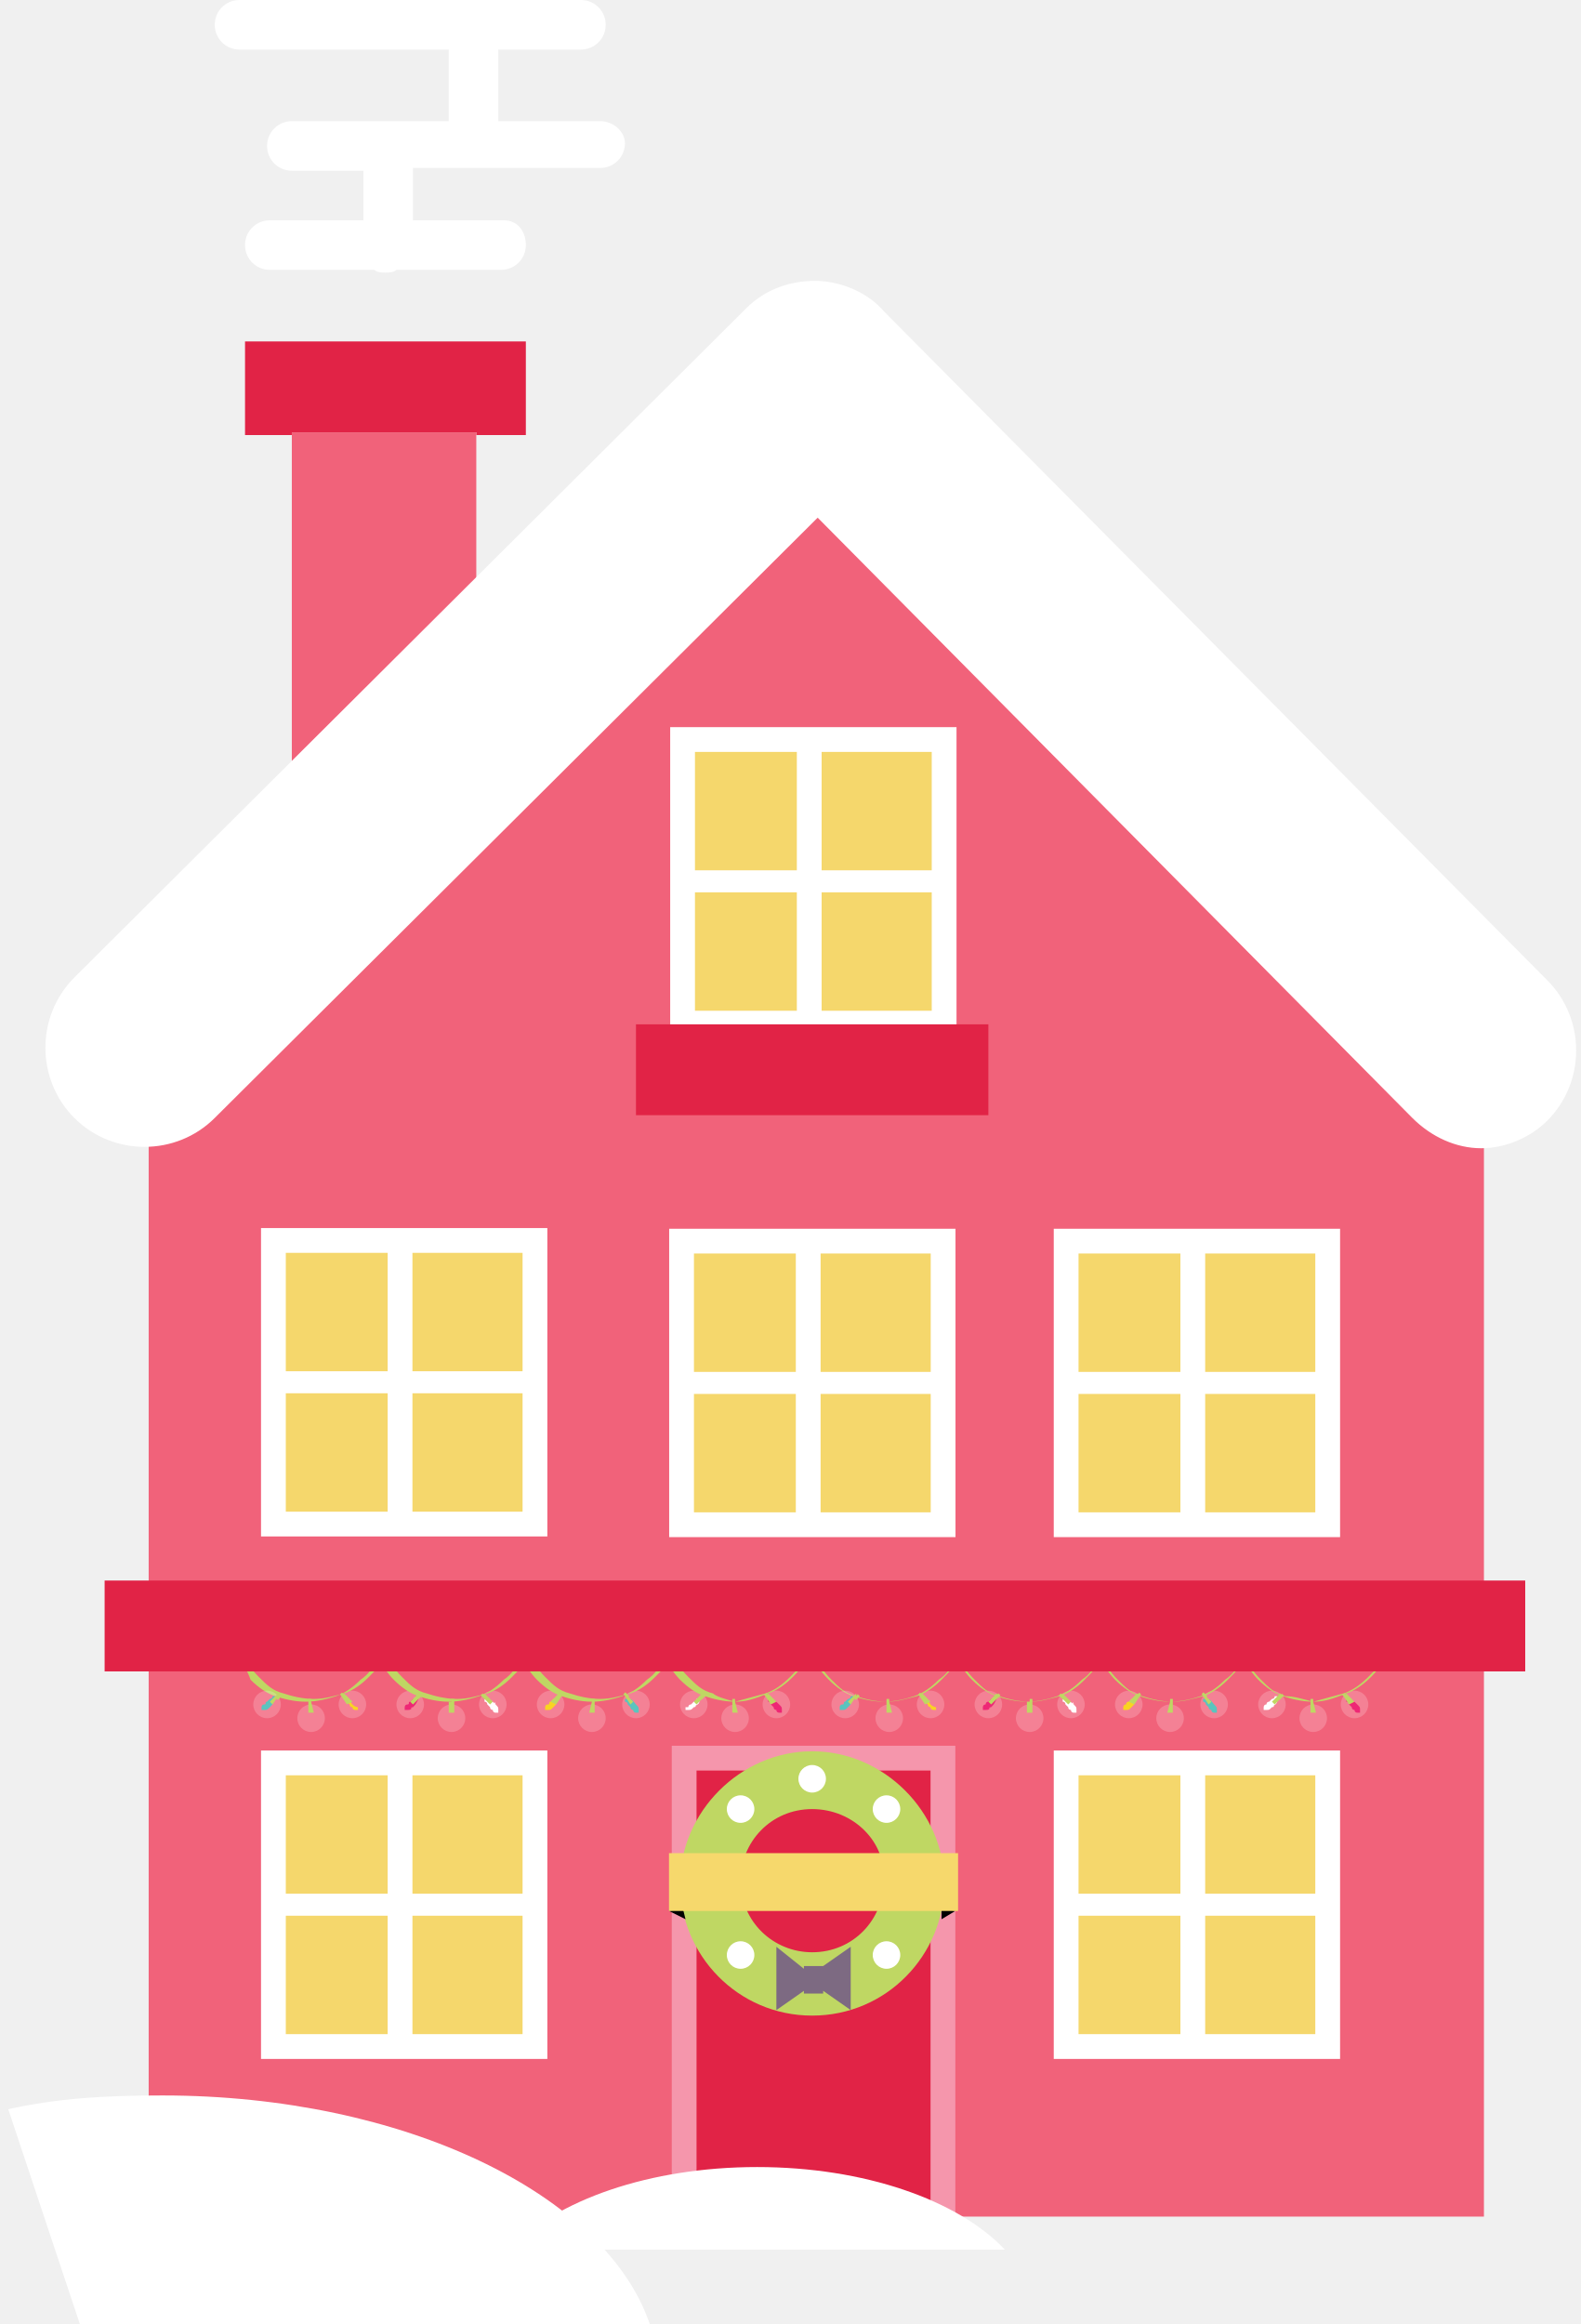
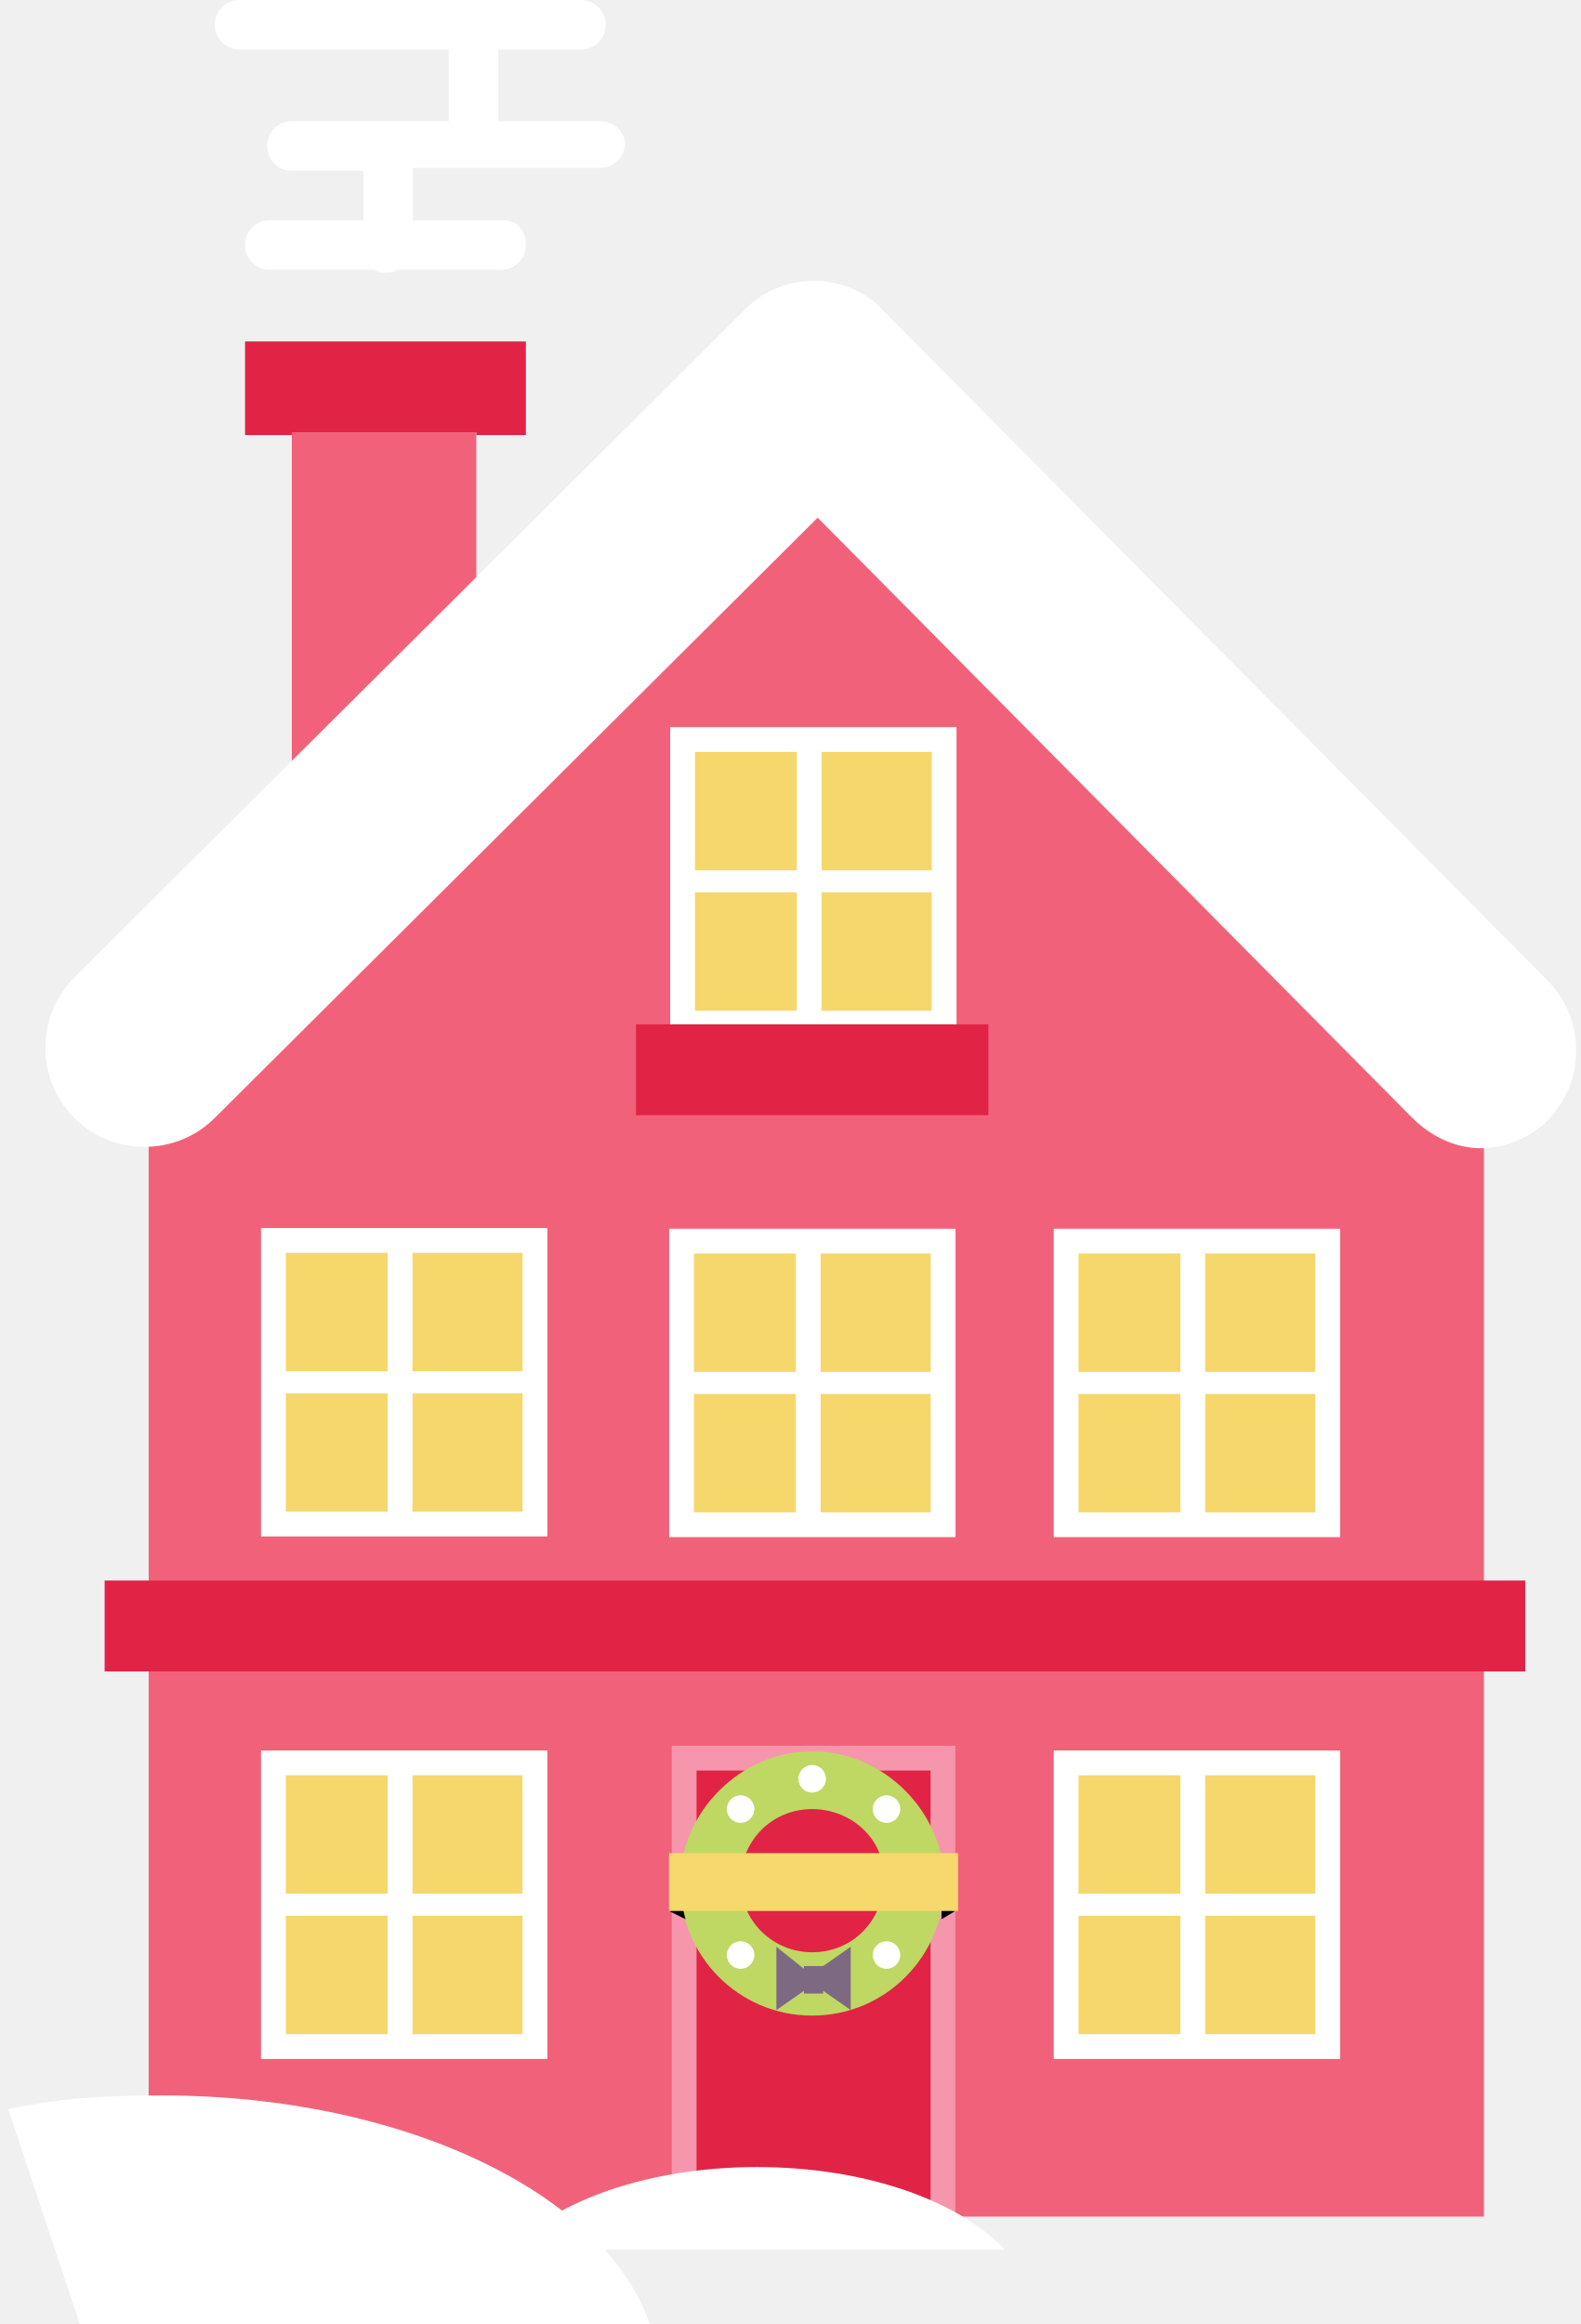
<svg xmlns="http://www.w3.org/2000/svg" xmlns:xlink="http://www.w3.org/1999/xlink" viewBox="0 0 57.4 84.4" enable-background="new 0 0 57.4 84.4">
  <symbol id="a" viewBox="-5.2 -5.6 10.4 11.3">
    <path fill="#fff" d="M-5.2 5.6v-11.2h10.4v11.2z" />
    <path fill="#F5D76C" d="M.3.4h4v4.3h-4zM-.6-.4h-3.7v-4.3h3.7zM.3-.4v-4.3h4v4.3zM-.6 4.7h-3.7v-4.3h3.7z" />
  </symbol>
  <g>
    <path fill="#F1627A" d="M29.8 13.8l-24.4 24.3-.1.1h.1v42.3h48.5v-42.4l-24.1-24.3z" />
    <path fill="#E12346" d="M19.1 12.4h-10.2v3.4h1.7v-.1h6.7v.1h1.8z" />
    <path fill="#F1627A" d="M10.6 15.7v12.8h6.7v-12.8z" />
    <path fill="#fff" d="M53.8 41.7c-.9 0-1.8-.4-2.5-1.1l-21.6-21.8-21.9 21.8c-1.4 1.4-3.7 1.4-5.1 0-1.4-1.4-1.4-3.7 0-5.1l24.4-24.3c.7-.7 1.6-1 2.5-1 .9 0 1.9.4 2.5 1.1l24.1 24.3c1.4 1.4 1.4 3.7 0 5.1-.6.6-1.5 1-2.4 1z" />
    <path fill="#E12346" d="M24.8 63.9h9.4v16.6h-9.4z" />
    <path fill="#F596AC" d="M34.6 81h-10.2v-17.6h10.3v17.6zm-9.3-.9h8.5v-15.8h-8.5v15.8z" />
    <use xlink:href="#a" width="10.4" height="11.3" x="-5.2" y="-5.6" transform="matrix(1 0 0 -1 14.681 69.173)" overflow="visible" />
    <path fill="#fff" d="M21.8 4.4h-3.7v-2.6h3c.5 0 .9-.4.9-.9s-.4-.9-.9-.9h-12.4c-.5 0-.9.4-.9.9s.4.9.9.9h7.6v2.6h-5.7c-.5 0-.9.4-.9.9s.4.9.9.9h2.6v1.8h-3.4c-.5 0-.9.4-.9.9s.4.9.9.9h3.8c.1.1.3.1.4.1s.3 0 .4-.1h3.8c.5 0 .9-.4.9-.9s-.3-.9-.8-.9h-3.3v-1.9h6.8c.5 0 .9-.4.9-.9 0-.4-.4-.8-.9-.8zM2.9 84.4h20.7c-1.6-4.7-8.9-8.3-17.7-8.3-2.1 0-3.8.1-5.6.5l2.6 7.8zM36.5 81.7c-1.7-1.8-5.1-3-9-3-3.9 0-7.3 1.2-9 3h18z" />
    <path fill="#BFD763" d="M29.5 73.2c-2.7 0-4.8-2.2-4.8-4.8s2.2-4.8 4.8-4.8 4.8 2.2 4.8 4.8-2.1 4.8-4.8 4.8zm0-7.5c-1.5 0-2.6 1.2-2.6 2.6 0 1.5 1.2 2.6 2.6 2.6 1.5 0 2.6-1.2 2.6-2.6.1-1.4-1.1-2.6-2.6-2.6z" />
    <circle fill="#fff" cx="29.5" cy="64.6" r=".5" />
    <circle fill="#fff" cx="33.3" cy="68.4" r=".5" />
    <circle fill="#fff" cx="25.8" cy="68.4" r=".5" />
    <circle fill="#fff" cx="32.2" cy="71" r=".5" />
    <circle fill="#fff" cx="26.9" cy="65.7" r=".5" />
    <circle fill="#fff" cx="26.9" cy="71" r=".5" />
    <circle fill="#fff" cx="32.2" cy="65.7" r=".5" />
    <path fill="#7D6A82" d="M30.9 70.7l-1 .7h-.7v.1l-1-.8v2.3l1-.7v.1h.7v-.1l1 .7z" />
    <use xlink:href="#a" width="10.4" height="11.3" x="-5.2" y="-5.6" transform="matrix(1 0 0 -1 14.681 50.199)" overflow="visible" />
    <use xlink:href="#a" width="10.4" height="11.3" x="-5.2" y="-5.6" transform="matrix(1 0 0 -1 29.506 50.223)" overflow="visible" />
    <use xlink:href="#a" width="10.4" height="11.3" x="-5.2" y="-5.6" transform="matrix(1 0 0 -1 43.475 50.223)" overflow="visible" />
    <use xlink:href="#a" width="10.4" height="11.3" x="-5.2" y="-5.6" transform="matrix(1 0 0 -1 43.475 69.173)" overflow="visible" />
    <use xlink:href="#a" width="10.4" height="11.3" x="-5.2" y="-5.6" transform="matrix(1 0 0 -1 29.543 32.007)" overflow="visible" />
-     <path fill="#E12346" d="M23.1 37.2h12.8v3.3h-12.8z" />
-     <circle opacity=".2" fill="#fff" cx="28.2" cy="61.9" r=".5" />
-     <circle opacity=".2" fill="#fff" cx="26.7" cy="62.4" r=".5" />
-     <circle opacity=".2" fill="#fff" cx="25.2" cy="61.9" r=".5" />
-     <circle opacity=".2" fill="#fff" cx="23.1" cy="61.9" r=".5" />
-     <circle opacity=".2" fill="#fff" cx="21.5" cy="62.4" r=".5" />
-     <circle opacity=".2" fill="#fff" cx="20" cy="61.9" r=".5" />
-     <circle opacity=".2" fill="#fff" cx="17.9" cy="61.9" r=".5" />
-     <circle opacity=".2" fill="#fff" cx="16.4" cy="62.4" r=".5" />
-     <circle opacity=".2" fill="#fff" cx="14.9" cy="61.9" r=".5" />
-     <circle opacity=".2" fill="#fff" cx="12.8" cy="61.9" r=".5" />
-     <path fill="#BFD763" d="M26.7 61.8c-.4 0-.8-.1-1.1-.2-.3-.1-.6-.3-.9-.6-.2-.2-.4-.5-.6-.8-.1.3-.3.6-.6.8-.3.3-.6.5-.9.6-.3.1-.7.2-1.1.2-.4 0-.8-.1-1.1-.2-.3-.1-.6-.3-.9-.6-.2-.2-.4-.5-.6-.8-.1.3-.3.6-.6.8-.3.3-.6.5-.9.6-.3.1-.7.2-1.1.2-.4 0-.8-.1-1.1-.2-.3-.1-.6-.3-.9-.6-.2-.2-.4-.5-.6-.8-.1.3-.3.6-.6.8-.3.3-.6.5-.9.6-.3.1-.7.2-1.1.2s-.8-.1-1.1-.2c-.3-.1-.6-.3-.9-.6-.1-.3-.3-.6-.4-1h.1c.1.3.3.6.6.9.3.3.5.5.9.6.3.1.7.2 1.1.2s.7-.1 1.1-.2c.3-.1.6-.3.9-.6.3-.3.5-.5.6-.9.1.3.3.6.6.9.3.3.5.5.9.6.3.1.7.2 1.1.2.4 0 .7-.1 1.1-.2.3-.1.6-.3.9-.6.3-.3.5-.5.6-.9.1.3.3.6.6.9.3.3.5.5.9.6.3.1.7.2 1.1.2s.7-.1 1.1-.2c.3-.1.6-.3.9-.6.3-.3.5-.5.6-.9.1.3.3.6.6.9.3.3.5.5.9.6.1.1.4.2.8.3l1.1-.3c.3-.1.6-.3.9-.6.3-.3.5-.5.6-.9h.1c-.1.3-.3.6-.6.9-.3.3-.6.5-.9.6-.5.2-.8.3-1.2.3z" />
-     <path fill="#F9D422" d="M26.8 62.4v.6-.1-.1-.1-.1-.1-.1z" />
-     <path fill="#BFD763" d="M26.8 62.2h-.2v-.4h.1zM26.6 61.7h.1v.2h-.1z" />
-     <path fill="#fff" d="M25.2 62c-.1.1-.1.1-.2.1h-.1v-.1h.1s0-.1.1-.1l.1-.1s.1 0 .1-.1h.1v.1c0 .1-.1.1-.2.2.1-.1.1 0 0 0z" />
-     <path fill="#BFD763" d="M25.3 61.9l-.1-.1.3-.3.1.1zM25.564 61.51l.071.071-.141.141-.071-.071z" />
-     <path fill="#EE2775" d="M28.3 61.9c.1.1.1.1.1.2v.1h-.1s-.1 0-.1-.1c0 0-.1 0-.1-.1l-.1-.1s0-.1-.1-.1v-.1h.1c.1 0 .2.1.3.2z" />
-     <path fill="#BFD763" d="M28.2 61.8l-.2.1-.2-.3.1-.1zM27.755 61.558l.071-.071.141.141-.071.071z" />
-     <path fill="#EE2775" d="M21.6 62.4v.6-.1-.1-.1-.1-.1-.1z" />
-     <path fill="#BFD763" d="M21.6 62.2h-.2l.1-.4h.1zM21.5 61.7h.1v.2h-.1z" />
-     <path fill="#F9D422" d="M20.1 62c-.1.1-.1.1-.2.1h-.1v-.1s0-.1.1-.1 0-.1.1-.1l.1-.1s.1 0 .1-.1h.1v.1c-.1.2-.1.2-.2.3z" />
-     <path fill="#BFD763" d="M20.2 61.9l-.2-.1.3-.3.1.1zM20.381 61.468l.071.071-.141.141-.071-.071z" />
-     <path fill="#5AC4BE" d="M23.1 61.9c.1.1.1.1.1.2v.1h-.1s-.1 0-.1-.1c0 0-.1 0-.1-.1l-.1-.1s0-.1-.1-.1v-.1h.1c.2 0 .2.1.3.2z" />
-     <path fill="#BFD763" d="M23 61.8l-.1.1-.2-.3v-.1zM22.643 61.528l.071-.071.141.141-.071.071z" />
-     <path fill="#5AC4BE" d="M16.5 62.4v.6-.1-.1-.1-.1-.1-.1z" />
-     <path fill="#BFD763" d="M16.5 62.2h-.2v-.4h.2zM16.4 61.7h.1v.2h-.1z" />
-     <path fill="#EE2775" d="M15 62c-.1 0-.1.1 0 0-.1.1-.1.1-.2.1h-.1v-.1s0-.1.1-.1 0-.1.1-.1l.1-.1s.1 0 .1-.1h.1v.1c-.1.2-.1.2-.2.3z" />
-     <path fill="#BFD763" d="M15 61.9l-.1-.1.3-.3.1.1zM15.269 61.498l.071.071-.141.141-.071-.071z" />
-     <path fill="#fff" d="M18 61.9c.1.1.1.1.1.2v.1h-.1s-.1 0-.1-.1c0 0-.1 0-.1-.1l-.1-.1s0-.1-.1-.1v-.1h.1c.1 0 .2.1.3.2-.1-.1 0-.1 0 0z" />
-     <path fill="#BFD763" d="M17.9 61.8l-.1.1-.3-.3.1-.1zM17.46 61.57l.071-.071.141.141-.071.071z" />
-     <circle opacity=".2" fill="#fff" cx="11.3" cy="62.4" r=".5" />
-     <circle opacity=".2" fill="#fff" cx="9.7" cy="61.9" r=".5" />
-     <path fill="#fff" d="M11.4 62.4v.6-.1-.1-.1-.1-.1-.1z" />
-     <path fill="#BFD763" d="M11.4 62.2h-.2v-.4h.1zM11.2 61.7h.1v.2h-.1z" />
-     <path fill="#5AC4BE" d="M9.8 62c-.1.1-.1.1-.2.1h-.1v-.1s0-.1.1-.1 0-.1.1-.1l.1-.1s.1 0 .1-.1h.1v.1c-.1.2-.1.2-.2.3z" />
-     <path fill="#BFD763" d="M9.9 61.9l-.1-.1.3-.3v.1zM10.157 61.528l.071.071-.141.141-.071-.071z" />
-     <path fill="#F9D422" d="M12.8 61.9c.1.1.2.1.2.1v.1h-.1s-.1 0-.1-.1c0 0-.1 0-.1-.1l-.1-.1s0-.1-.1-.1v-.1h.1s.1.2.2.3z" />
-     <path fill="#BFD763" d="M12.8 61.8l-.2.1-.2-.3.1-.1zM12.348 61.54l.071-.071.141.141-.071.071z" />
-     <circle opacity=".2" fill="#fff" cx="49.2" cy="61.9" r=".5" />
-     <circle opacity=".2" fill="#fff" cx="47.7" cy="62.4" r=".5" />
-     <circle opacity=".2" fill="#fff" cx="46.2" cy="61.9" r=".5" />
-     <circle opacity=".2" fill="#fff" cx="44.1" cy="61.9" r=".5" />
-     <circle opacity=".2" fill="#fff" cx="42.5" cy="62.4" r=".5" />
-     <circle opacity=".2" fill="#fff" cx="41" cy="61.9" r=".5" />
-     <circle opacity=".2" fill="#fff" cx="38.9" cy="61.9" r=".5" />
-     <circle opacity=".2" fill="#fff" cx="37.4" cy="62.4" r=".5" />
-     <circle opacity=".2" fill="#fff" cx="35.9" cy="61.9" r=".5" />
-     <circle opacity=".2" fill="#fff" cx="33.8" cy="61.9" r=".5" />
-     <path fill="#BFD763" d="M47.7 61.8c-.4 0-.8-.1-1.1-.2-.3-.1-.6-.3-.9-.6-.2-.2-.4-.5-.6-.8-.1.3-.3.6-.6.8-.3.3-.6.5-.9.6-.3.1-.7.2-1.1.2-.4 0-.8-.1-1.1-.2-.3-.1-.6-.3-.9-.6-.2-.2-.4-.5-.6-.8-.1.3-.3.6-.6.8-.3.3-.6.5-.9.6-.3.1-.7.2-1.1.2-.4 0-.8-.1-1.1-.2-.3-.1-.6-.3-.9-.6-.2-.2-.4-.5-.6-.8-.1.3-.3.6-.6.8-.3.3-.6.5-.9.6-.3.1-.7.2-1.1.2-.4 0-.8-.1-1.1-.2-.3-.1-.6-.3-.9-.6-.3-.3-.5-.6-.6-.9h.1c.1.3.3.6.6.9.3.3.5.5.9.6.3.1.7.2 1.1.2.4 0 .7-.1 1.1-.2.3-.1.6-.3.9-.6.3-.3.5-.5.6-.9.1.3.3.6.6.9.3.3.5.5.9.6.3.1.7.2 1.1.2.4 0 .7-.1 1.1-.2.3-.1.6-.3.9-.6.3-.3.5-.5.6-.9.1.3.3.6.6.9.3.3.5.5.9.6.3.1.7.2 1.1.2.4 0 .7-.1 1.1-.2.3-.1.6-.3.9-.6.3-.3.5-.5.6-.9.1.3.3.6.6.9.3.3.5.5.9.6.3 0 .6.1 1 .2l1.1-.3c.3-.1.6-.3.9-.6.3-.3.5-.5.6-.9h.1c-.1.3-.3.6-.6.9-.3.3-.6.5-.9.6-.5.2-.8.3-1.2.3z" />
-     <path fill="#F9D422" d="M47.8 62.4v.6-.1-.1-.1-.1-.1-.1z" />
-     <path fill="#BFD763" d="M47.8 62.2h-.2v-.4h.1zM47.6 61.7h.1v.2h-.1z" />
-     <path fill="#fff" d="M46.2 62c-.1.1-.1.1-.2.1h-.1v-.1s0-.1.1-.1c0 0 0-.1.1-.1l.1-.1s.1 0 .1-.1h.1v.1c0 .2-.1.2-.2.3.1-.1.1 0 0 0z" />
-     <path fill="#BFD763" d="M46.3 61.9l-.1-.1.3-.3.1.1zM46.564 61.509l.071.071-.141.141-.071-.071z" />
-     <path fill="#EE2775" d="M49.3 61.9c.1.1.1.1.1.2v.1h-.1s-.1 0-.1-.1c0 0-.1 0-.1-.1l-.1-.1s0-.1-.1-.1v-.1h.1c.1 0 .2.1.3.2z" />
-     <path fill="#BFD763" d="M49.2 61.8l-.2.1-.2-.3.1-.1zM48.755 61.558l.071-.071.141.141-.071.071z" />
-     <path fill="#EE2775" d="M42.6 62.4v.6-.1-.1-.1-.1-.1-.1z" />
-     <path fill="#BFD763" d="M42.6 62.2h-.2l.1-.4h.1zM42.5 61.7h.1v.2h-.1z" />
-     <path fill="#F9D422" d="M41.1 62c-.1.1-.1.1-.2.1h-.1v-.1s0-.1.1-.1c0 0 0-.1.1-.1l.1-.1s.1 0 .1-.1h.1v.1c-.1.2-.1.2-.2.3z" />
-     <path fill="#BFD763" d="M41.2 61.9l-.2-.1.3-.3.1.1zM41.381 61.468l.071.071-.141.141-.071-.071z" />
-     <path fill="#5AC4BE" d="M44.1 61.9c.1.1.1.1.1.2v.1h-.1s-.1 0-.1-.1c0 0-.1 0-.1-.1l-.1-.1s0-.1-.1-.1v-.1h.1c.2 0 .2.1.3.2z" />
-     <path fill="#BFD763" d="M44 61.8l-.1.1-.2-.3v-.1zM43.643 61.529l.071-.071.141.141-.071.071z" />
-     <path fill="#5AC4BE" d="M37.5 62.4v.6-.1-.1-.1-.1-.1-.1z" />
-     <path fill="#BFD763" d="M37.5 62.2h-.2v-.4h.2zM37.4 61.7h.1v.2h-.1z" />
-     <path fill="#EE2775" d="M36 62c-.1 0-.1.1 0 0-.1.1-.1.1-.2.1h-.1v-.1s0-.1.1-.1c0 0 0-.1.1-.1l.1-.1s.1 0 .1-.1h.1v.1c-.1.2-.1.2-.2.3z" />
-     <path fill="#BFD763" d="M36 61.9l-.1-.1.3-.3.1.1zM36.269 61.498l.071.071-.141.141-.071-.071z" />
-     <path fill="#fff" d="M39 61.9c.1.1.1.1.1.2v.1h-.1s-.1 0-.1-.1c0 0-.1 0-.1-.1l-.1-.1s0-.1-.1-.1v-.1h.1s.2.1.3.2c-.1-.1 0-.1 0 0z" />
-     <path fill="#BFD763" d="M38.9 61.8l-.1.1-.3-.3.1-.1zM38.46 61.57l.071-.071.141.141-.071.071z" />
-     <circle opacity=".2" fill="#fff" cx="32.3" cy="62.4" r=".5" />
-     <circle opacity=".2" fill="#fff" cx="30.7" cy="61.9" r=".5" />
-     <path fill="#fff" d="M32.4 62.4v.6-.1-.1-.1-.1-.1-.1z" />
-     <path fill="#BFD763" d="M32.4 62.2h-.2v-.4h.1zM32.2 61.7h.1v.2h-.1z" />
-     <path fill="#5AC4BE" d="M30.8 62c-.1.1-.1.1-.2.1h-.1v-.1s0-.1.1-.1 0-.1.1-.1l.1-.1s.1 0 .1-.1h.1v.1c-.1.2-.1.2-.2.3z" />
-     <path fill="#BFD763" d="M30.9 61.9l-.1-.1.3-.3v.1zM31.157 61.528l.071.071-.141.141-.071-.071z" />
-     <path fill="#F9D422" d="M33.8 61.9c.1.1.2.1.2.1v.1h-.1s-.1 0-.1-.1c0 0-.1 0-.1-.1l-.1-.1s0-.1-.1-.1v-.1h.1l.2.3z" />
-     <path fill="#BFD763" d="M33.8 61.8l-.2.1-.2-.3.1-.1zM33.348 61.54l.071-.071.141.141-.071.071z" />
-     <path fill="#E12346" d="M3.8 57.4h51.6v3.3h-51.6z" />
+     <path fill="#E12346" d="M23.1 37.2h12.8v3.3h-12.8zM3.8 57.4h51.6v3.3h-51.6z" />
  </g>
  <path fill="#010101" d="M24.3 69.4l.6.3-.1-.4zM34.7 69.4l-.5.3v-.4z" />
  <path fill="#F6D86C" d="M24.3 67.3h10.5v2.1h-10.5z" />
</svg>
